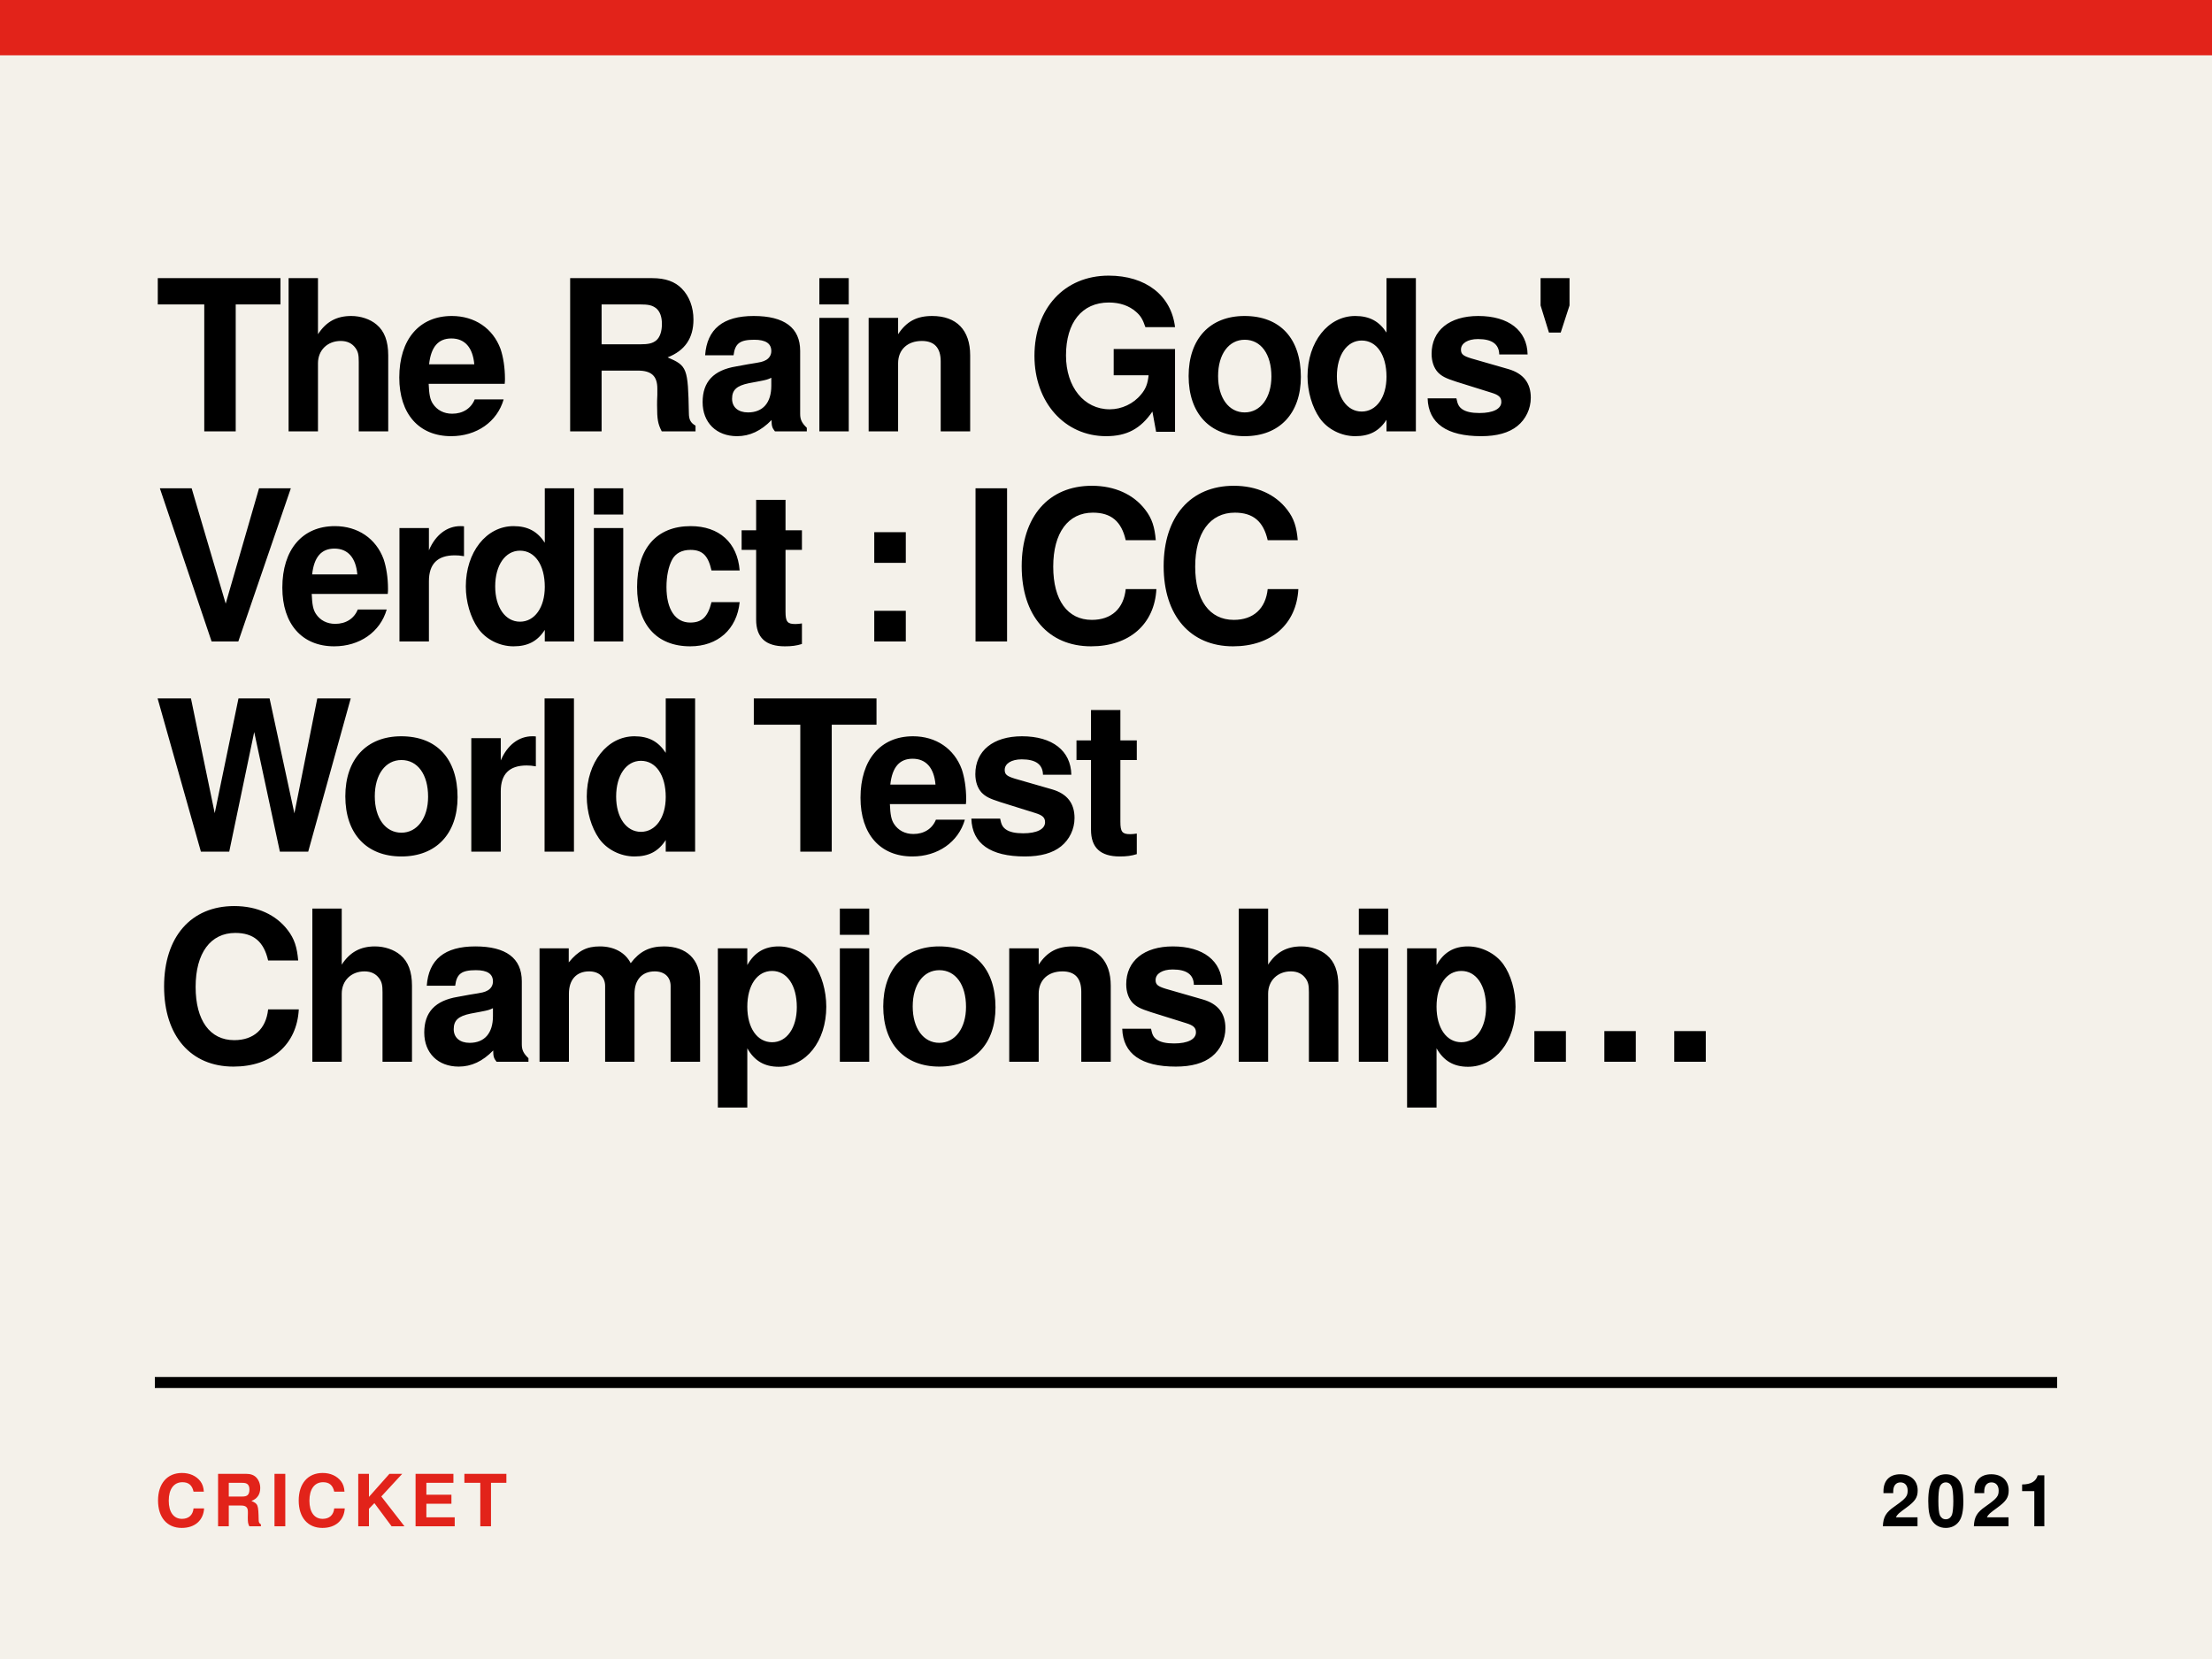
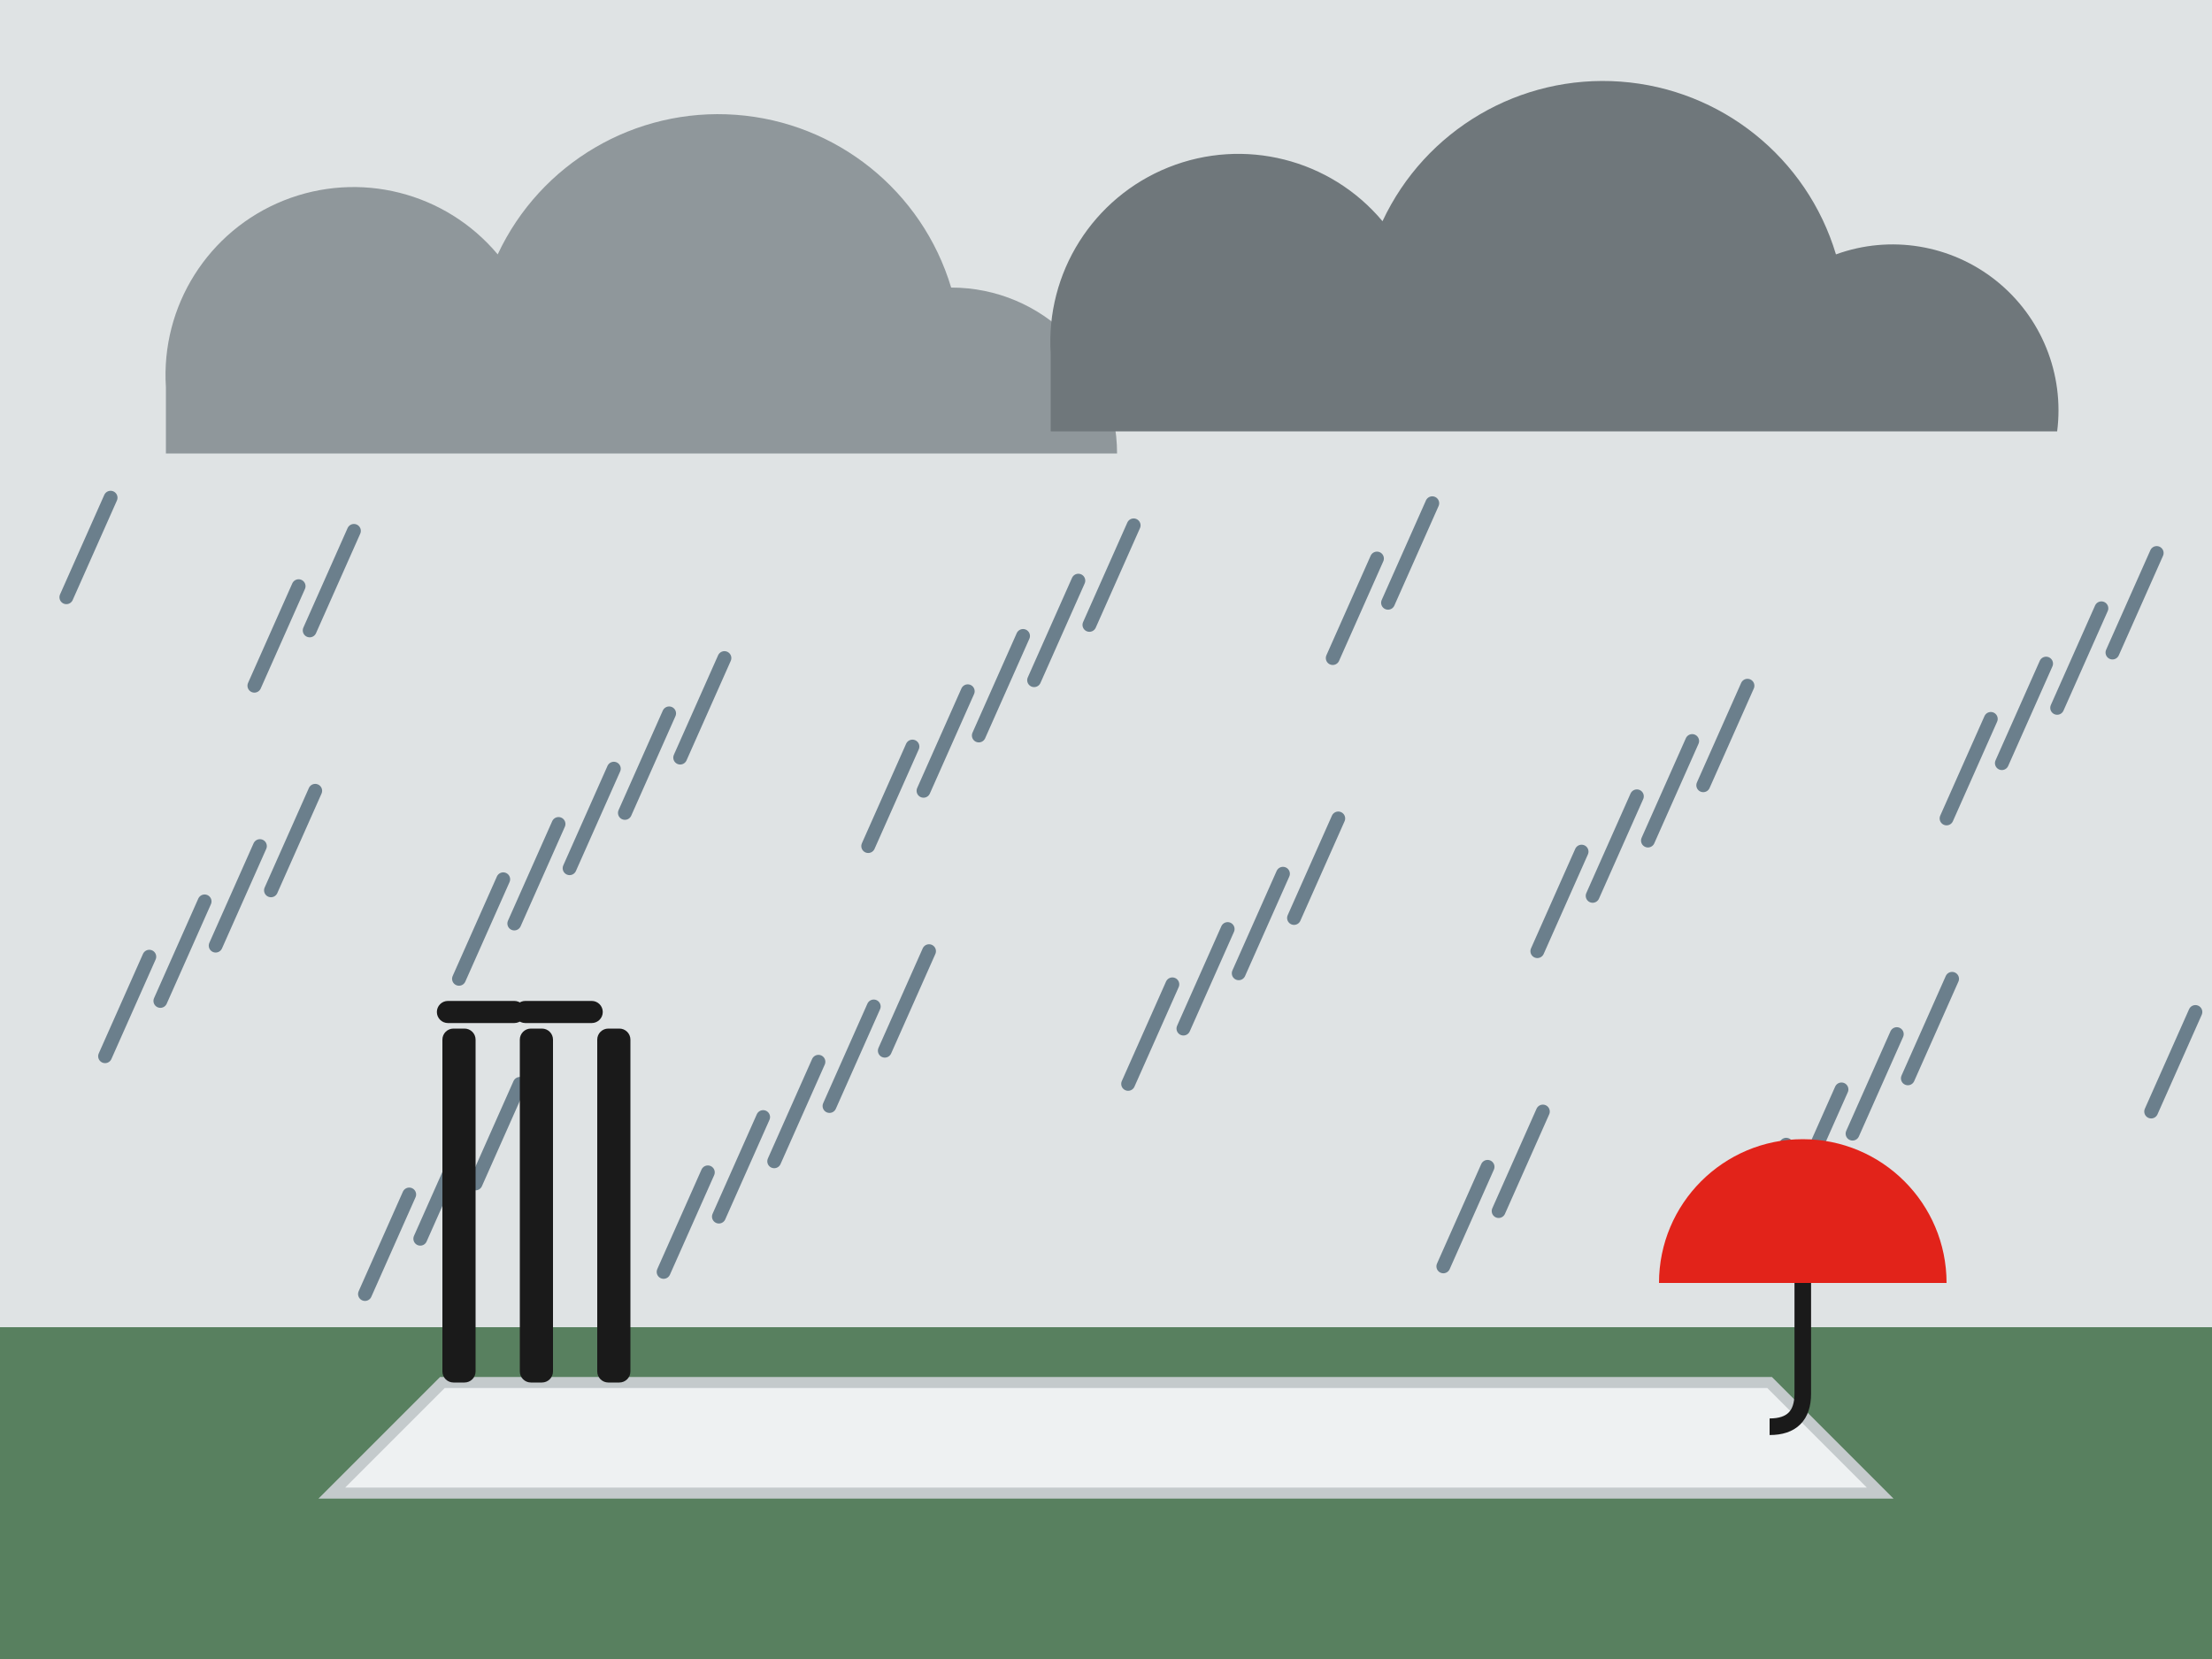
<svg xmlns="http://www.w3.org/2000/svg" viewBox="0 0 400 300" width="400" height="300">
-   <rect width="400" height="300" fill="#f4f1ea" />
-   <rect width="400" height="10" fill="#e2231a" />
-   <text x="28" y="78" font-family="'Helvetica Neue', Helvetica, Arial, sans-serif" font-size="38" font-weight="700" letter-spacing="-1.5" fill="#000">
-     <tspan x="28" dy="0">The Rain Gods'</tspan>
-     <tspan x="28" dy="38">Verdict : ICC</tspan>
-     <tspan x="28" dy="38">World Test</tspan>
-     <tspan x="28" dy="38">Championship…</tspan>
-   </text>
-   <line x1="28" y1="250" x2="372" y2="250" stroke="#000" stroke-width="2" />
-   <text x="28" y="276" font-family="'Helvetica Neue', Helvetica, Arial, sans-serif" font-size="13" font-weight="700" letter-spacing="1" fill="#e2231a">CRICKET</text>
-   <text x="372" y="276" text-anchor="end" font-family="'Helvetica Neue', Helvetica, Arial, sans-serif" font-size="13" font-weight="700" letter-spacing="1" fill="#000">2021</text>
+   <rect width="400" height="300" fill="#dfe3e4" />
+   <rect width="400" height="300" fill="#dfe3e4" />
+   <path d="M30 70 a34 34 0 0 1 60 -24 a44 44 0 0 1 82 6 a30 30 0 0 1 30 30 H30 z" fill="#8f979b" />
+   <path d="M190 64 a34 34 0 0 1 60 -24 a44 44 0 0 1 82 6 a30 30 0 0 1 40 32 H190 z" fill="#6f777b" />
+   <path d="M20 90 l-8 18" stroke="#6b7f8c" stroke-width="2.5" stroke-linecap="round" />
+   <path d="M57 143 l-8 18" stroke="#6b7f8c" stroke-width="2.5" stroke-linecap="round" />
+   <path d="M94 196 l-8 18" stroke="#6b7f8c" stroke-width="2.5" stroke-linecap="round" />
+   <path d="M131 119 l-8 18" stroke="#6b7f8c" stroke-width="2.5" stroke-linecap="round" />
+   <path d="M168 172 l-8 18" stroke="#6b7f8c" stroke-width="2.5" stroke-linecap="round" />
+   <path d="M205 95 l-8 18" stroke="#6b7f8c" stroke-width="2.5" stroke-linecap="round" />
+   <path d="M242 148 l-8 18" stroke="#6b7f8c" stroke-width="2.5" stroke-linecap="round" />
+   <path d="M279 201 l-8 18" stroke="#6b7f8c" stroke-width="2.5" stroke-linecap="round" />
+   <path d="M316 124 l-8 18" stroke="#6b7f8c" stroke-width="2.5" stroke-linecap="round" />
+   <path d="M353 177 l-8 18" stroke="#6b7f8c" stroke-width="2.5" stroke-linecap="round" />
+   <path d="M390 100 l-8 18" stroke="#6b7f8c" stroke-width="2.5" stroke-linecap="round" />
+   <path d="M47 153 l-8 18" stroke="#6b7f8c" stroke-width="2.5" stroke-linecap="round" />
+   <path d="M84 206 l-8 18" stroke="#6b7f8c" stroke-width="2.5" stroke-linecap="round" />
+   <path d="M121 129 l-8 18" stroke="#6b7f8c" stroke-width="2.5" stroke-linecap="round" />
+   <path d="M158 182 l-8 18" stroke="#6b7f8c" stroke-width="2.5" stroke-linecap="round" />
+   <path d="M195 105 l-8 18" stroke="#6b7f8c" stroke-width="2.5" stroke-linecap="round" />
+   <path d="M232 158 l-8 18" stroke="#6b7f8c" stroke-width="2.5" stroke-linecap="round" />
+   <path d="M269 211 l-8 18" stroke="#6b7f8c" stroke-width="2.5" stroke-linecap="round" />
+   <path d="M306 134 l-8 18" stroke="#6b7f8c" stroke-width="2.5" stroke-linecap="round" />
+   <path d="M343 187 l-8 18" stroke="#6b7f8c" stroke-width="2.5" stroke-linecap="round" />
+   <path d="M380 110 l-8 18" stroke="#6b7f8c" stroke-width="2.5" stroke-linecap="round" />
+   <path d="M37 163 l-8 18" stroke="#6b7f8c" stroke-width="2.5" stroke-linecap="round" />
+   <path d="M74 216 l-8 18" stroke="#6b7f8c" stroke-width="2.5" stroke-linecap="round" />
+   <path d="M111 139 l-8 18" stroke="#6b7f8c" stroke-width="2.5" stroke-linecap="round" />
+   <path d="M148 192 l-8 18" stroke="#6b7f8c" stroke-width="2.5" stroke-linecap="round" />
+   <path d="M185 115 l-8 18" stroke="#6b7f8c" stroke-width="2.5" stroke-linecap="round" />
+   <path d="M222 168 l-8 18" stroke="#6b7f8c" stroke-width="2.5" stroke-linecap="round" />
+   <path d="M259 91 l-8 18" stroke="#6b7f8c" stroke-width="2.5" stroke-linecap="round" />
+   <path d="M296 144 l-8 18" stroke="#6b7f8c" stroke-width="2.5" stroke-linecap="round" />
+   <path d="M333 197 l-8 18" stroke="#6b7f8c" stroke-width="2.5" stroke-linecap="round" />
+   <path d="M370 120 l-8 18" stroke="#6b7f8c" stroke-width="2.5" stroke-linecap="round" />
+   <path d="M27 173 l-8 18" stroke="#6b7f8c" stroke-width="2.5" stroke-linecap="round" />
+   <path d="M64 96 l-8 18" stroke="#6b7f8c" stroke-width="2.5" stroke-linecap="round" />
+   <path d="M101 149 l-8 18" stroke="#6b7f8c" stroke-width="2.5" stroke-linecap="round" />
+   <path d="M138 202 l-8 18" stroke="#6b7f8c" stroke-width="2.5" stroke-linecap="round" />
+   <path d="M175 125 l-8 18" stroke="#6b7f8c" stroke-width="2.5" stroke-linecap="round" />
+   <path d="M212 178 l-8 18" stroke="#6b7f8c" stroke-width="2.5" stroke-linecap="round" />
+   <path d="M249 101 l-8 18" stroke="#6b7f8c" stroke-width="2.5" stroke-linecap="round" />
+   <path d="M286 154 l-8 18" stroke="#6b7f8c" stroke-width="2.5" stroke-linecap="round" />
+   <path d="M323 207 l-8 18" stroke="#6b7f8c" stroke-width="2.5" stroke-linecap="round" />
+   <path d="M360 130 l-8 18" stroke="#6b7f8c" stroke-width="2.5" stroke-linecap="round" />
+   <path d="M397 183 l-8 18" stroke="#6b7f8c" stroke-width="2.5" stroke-linecap="round" />
+   <path d="M54 106 l-8 18" stroke="#6b7f8c" stroke-width="2.5" stroke-linecap="round" />
+   <path d="M91 159 l-8 18" stroke="#6b7f8c" stroke-width="2.5" stroke-linecap="round" />
+   <path d="M128 212 l-8 18" stroke="#6b7f8c" stroke-width="2.5" stroke-linecap="round" />
+   <path d="M165 135 l-8 18" stroke="#6b7f8c" stroke-width="2.5" stroke-linecap="round" />
+   <rect y="240" width="400" height="60" fill="#58805f" />
+   <path d="M80 250 L320 250 L340 270 L60 270 Z" fill="#eef1f2" stroke="#c4cacc" stroke-width="2" />
+   <rect x="80" y="186" width="6" height="64" rx="2" fill="#1a1a1a" />
+   <rect x="94" y="186" width="6" height="64" rx="2" fill="#1a1a1a" />
+   <rect x="108" y="186" width="6" height="64" rx="2" fill="#1a1a1a" />
+   <rect x="79" y="181" width="16" height="4" rx="2" fill="#1a1a1a" />
+   <rect x="93" y="181" width="16" height="4" rx="2" fill="#1a1a1a" />
+   <path d="M300 232 a26 26 0 0 1 52 0 z" fill="#e2231a" />
+   <path d="M326 232 v20 q0 6 -6 6" fill="none" stroke="#1a1a1a" stroke-width="3" />
</svg>
